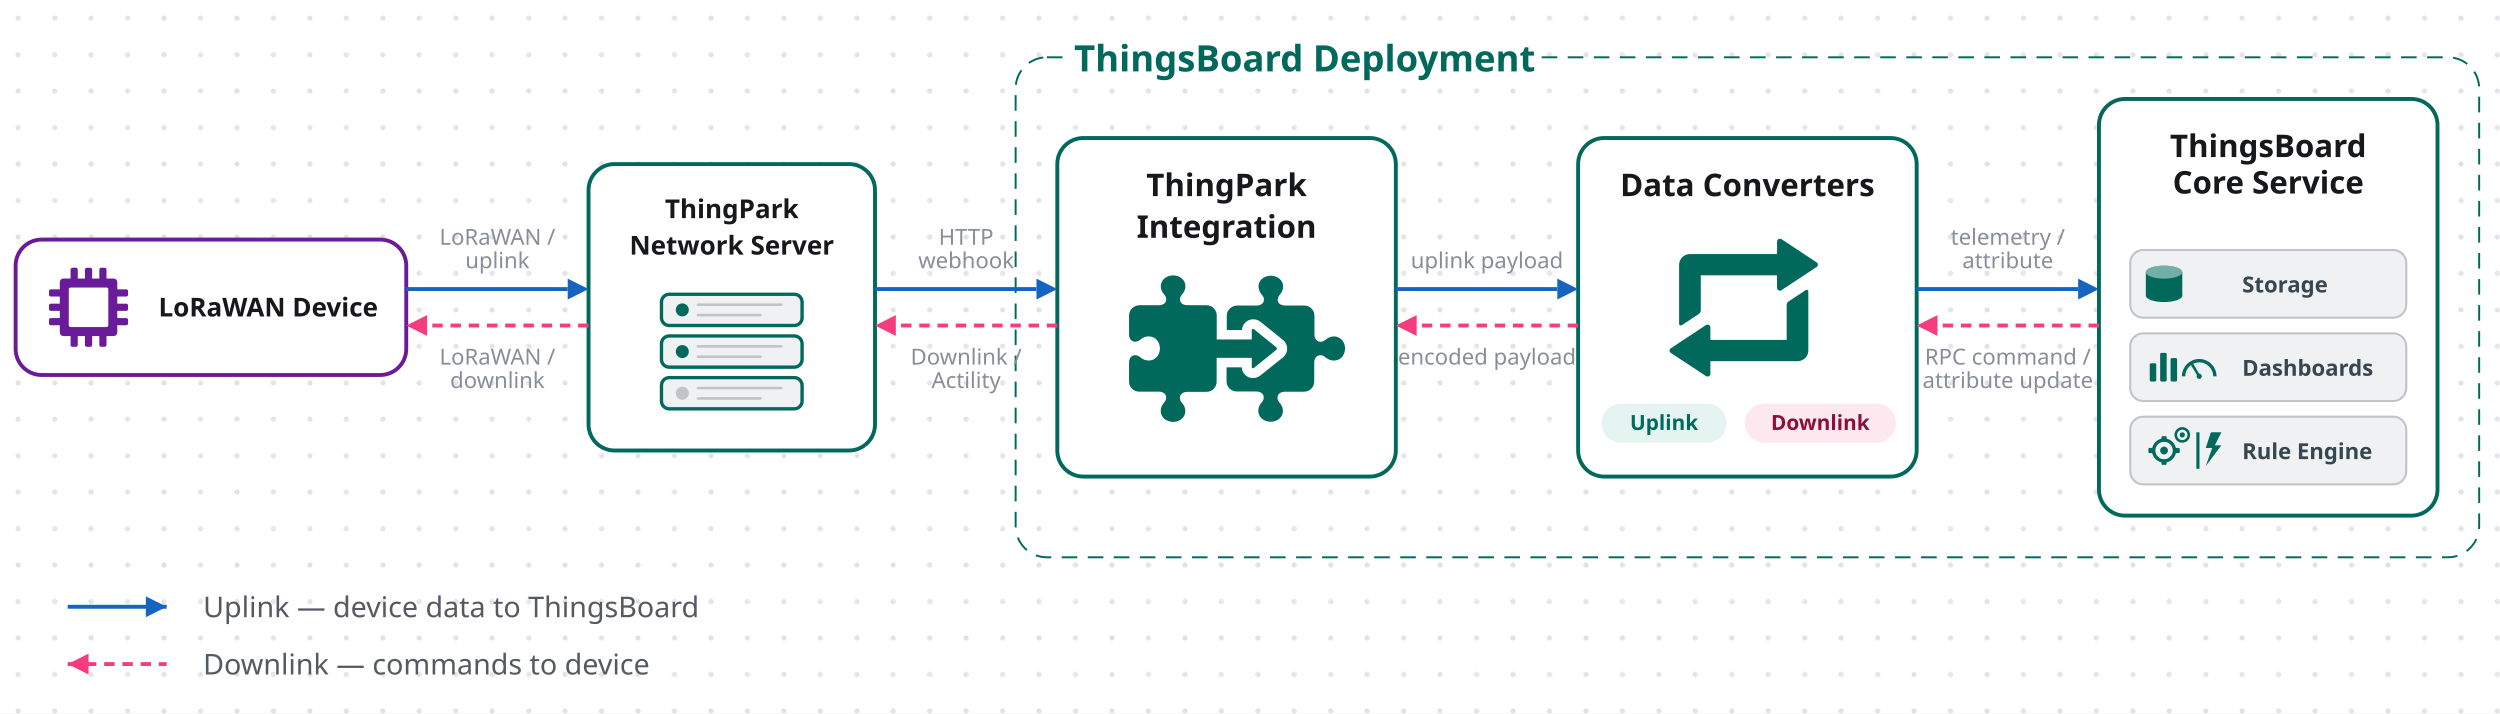
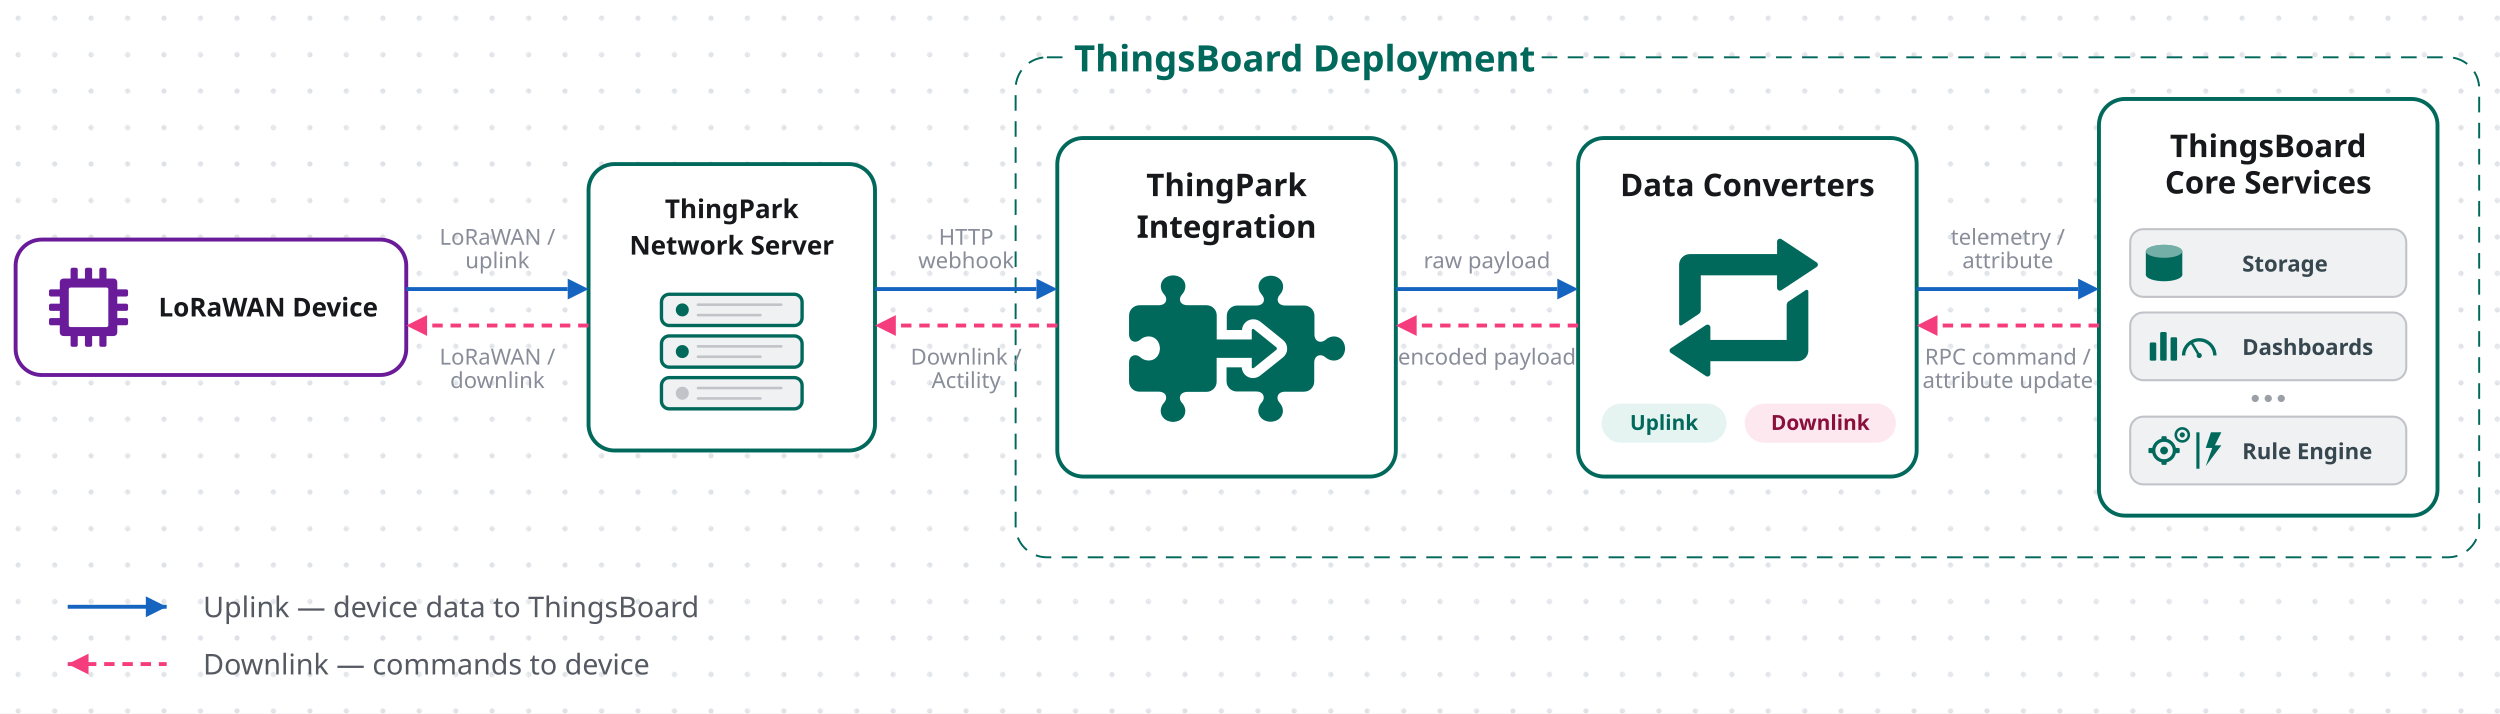
<svg xmlns="http://www.w3.org/2000/svg" viewBox="0 0 1400 399.58" width="1400" height="399.58">
  <defs>
    <pattern id="dots" x="0" y="0" width="14" height="14" patternUnits="userSpaceOnUse">
      <circle cx="7" cy="7" r="1" fill="#dde0e4" />
    </pattern>
    <clipPath id="clip0">
      <path fill="#fff" d="M0 0h1400v399.58H0z" />
    </clipPath>
  </defs>
  <g clip-path="url(#clip0)">
    <g transform="scale(1.458333)">
      <path fill="#fff" d="M0 0h960v274H0z" />
      <rect width="960" height="274" fill="url(#dots)" />
      <g transform="translate(0,33)">
        <rect x="390" y="-11" width="562" height="192" rx="12" fill="none" stroke="#00695c" stroke-width="0.75" stroke-dasharray="6,4" />
        <rect x="410" y="-18" width="178" height="14" fill="#fff" />
        <text x="501" y="-11" text-anchor="middle" font-family="system-ui,sans-serif" font-size="14" fill="#00695c" font-weight="600" dominant-baseline="central" textLength="174" lengthAdjust="spacing">ThingsBoard Deployment</text>
        <rect x="6" y="59" width="150" height="52" rx="10" fill="#fff" stroke="#6a1b9a" stroke-width="1.5" />
        <g transform="translate(13.3,64.3) scale(0.69)" fill="#6a1b9a">
          <rect x="14" y="14" width="32" height="32" rx="2" fill="#6a1b9a" />
          <rect x="19" y="19" width="22" height="22" rx="1" fill="#fff" />
          <rect x="20" y="8" width="4" height="7" rx="1" />
          <rect x="28" y="8" width="4" height="7" rx="1" />
          <rect x="36" y="8" width="4" height="7" rx="1" />
          <rect x="20" y="45" width="4" height="7" rx="1" />
          <rect x="28" y="45" width="4" height="7" rx="1" />
          <rect x="36" y="45" width="4" height="7" rx="1" />
          <rect x="8" y="20" width="7" height="4" rx="1" />
          <rect x="8" y="28" width="7" height="4" rx="1" />
          <rect x="8" y="36" width="7" height="4" rx="1" />
          <rect x="45" y="20" width="7" height="4" rx="1" />
          <rect x="45" y="28" width="7" height="4" rx="1" />
          <rect x="45" y="36" width="7" height="4" rx="1" />
        </g>
        <text x="103" y="85" text-anchor="middle" font-family="system-ui,sans-serif" font-size="10" fill="#17181c" font-weight="600" dominant-baseline="middle">LoRaWAN Device</text>
        <rect x="226" y="30" width="110" height="110" rx="10" fill="#fff" stroke="#00695c" stroke-width="1.5" />
        <text x="281" y="43" text-anchor="middle" font-size="10" font-family="system-ui,sans-serif" fill="#17181c" font-weight="600" dominant-baseline="hanging">ThingPark</text>
        <text x="281" y="57" text-anchor="middle" font-size="10" font-family="system-ui,sans-serif" fill="#17181c" font-weight="600" dominant-baseline="hanging">Network Server</text>
        <g fill="none" stroke="#00695c" stroke-width="1.3" stroke-linecap="round">
          <rect x="254" y="80" width="54" height="12" rx="3" fill="#f0f1f3" stroke="#00695c" />
          <circle cx="262" cy="86" r="2.5" fill="#00695c" stroke="none" />
          <line x1="268" y1="84" x2="300" y2="84" stroke="#c1c3c8" stroke-width="1" />
          <line x1="268" y1="88" x2="292" y2="88" stroke="#c1c3c8" stroke-width="1" />
          <rect x="254" y="96" width="54" height="12" rx="3" fill="#f0f1f3" stroke="#00695c" />
          <circle cx="262" cy="102" r="2.5" fill="#00695c" stroke="none" />
          <line x1="268" y1="100" x2="300" y2="100" stroke="#c1c3c8" stroke-width="1" />
          <line x1="268" y1="104" x2="292" y2="104" stroke="#c1c3c8" stroke-width="1" />
          <rect x="254" y="112" width="54" height="12" rx="3" fill="#f0f1f3" stroke="#00695c" />
          <circle cx="262" cy="118" r="2.5" fill="#c1c3c8" stroke="none" />
          <line x1="268" y1="116" x2="300" y2="116" stroke="#c1c3c8" stroke-width="1" />
          <line x1="268" y1="120" x2="292" y2="120" stroke="#c1c3c8" stroke-width="1" />
        </g>
        <rect x="406" y="20" width="130" height="130" rx="10" fill="#fff" stroke="#00695c" stroke-width="1.5" />
        <text x="471" y="33" text-anchor="middle" font-size="12" font-family="system-ui,sans-serif" fill="#17181c" font-weight="600" dominant-baseline="hanging">ThingPark</text>
        <text x="471" y="49" text-anchor="middle" font-size="12" font-family="system-ui,sans-serif" fill="#17181c" font-weight="600" dominant-baseline="hanging">Integration</text>
        <g transform="matrix(-0.16987,0,0,-0.166552,516.5201,141.5578)" fill="#00695c">
          <path d="m 465.3,145.05 h -43.5 c -17.7,0 -21.8,-14.7 -12.6,-25.3 15.2,-17.2 7.1,-43 -20.2,-44.5 -27.3,1 -35.4,27.3 -20.2,44 9.1,10.1 5.1,25.3 -12.6,25.3 h -42.5 c -12.6,0 -23.3,10.1 -23.3,23.3 v 55.1 h -1 -78.4 v -21.8 c 0,-2 -2.5,-3 -4.6,-1.5 l -51.1,42 c -1.5,1.5 -1.5,4 0,5.6 l 51.1,42 c 2,1.5 4.6,0 4.6,-2 v -21.8 h 78.2 1 v 55.6 c 0,12.6 10.1,23.3 23.3,23.3 H 356 c 17.7,0 21.8,14.7 12.6,24.8 -15.2,17.2 -7.1,43 20.2,44 27.3,-1 35.4,-27.3 20.2,-44 -9.1,-10.1 -5.1,-24.8 12.6,-24.8 h 43 c 13.2,0 23.8,-10.6 23.8,-23.8 v -43.6 c -0.5,-17.2 -15.2,-21.2 -25.3,-12.1 -17.2,15.2 -43.5,7.1 -44.5,-20.2 1,-27.3 27.3,-35.4 44.5,-20.2 10.1,9.1 24.8,5.1 25.3,-12.1 v -44 c 0.1,-12.7 -10,-23.3 -23.1,-23.3 z" />
          <path d="m 244.7,145.45 h -43.5 c -17.7,0 -21.8,-15.2 -12.6,-25.3 15.2,-17.2 7.1,-43.5 -20.2,-44.5 -27.3,1 -35.4,26.8 -20.2,44 9.1,10.1 5.1,25.3 -12.6,25.3 H 93.1 c -13.2,0 -23.3,10.6 -23.3,23.3 v 43.5 c 0,17.7 -15.2,21.8 -25.3,12.6 -17.2,-15.2 -43.5,-7.1 -44.5,20.2 1,27.3 27.3,35.4 44,20.2 10.1,-9.1 25.3,-5.1 25.3,12.6 v 43 c 0,13.2 10.6,23.3 23.3,23.3 h 42.5 c 17.7,0 21.8,14.7 12.6,24.8 -15.2,16.7 -7.1,43 20.2,44 27.3,-1 35.4,-26.8 20.2,-44 -9.1,-10.1 -5.1,-24.8 12.6,-24.8 h 43 c 13.2,0 23.8,-10.6 23.8,-23.8 v -32.7 h -34.4 c -0.5,13.7 -11.7,24.8 -25.3,24.8 -6.1,0 -11.6,-2 -16.2,-5.6 l -51.1,-42 c -6.1,-5.1 -9.6,-12.1 -9.6,-20.2 0,-8.1 3.5,-15.2 9.6,-20.2 l 51.6,-42 c 4.6,-3.5 10.1,-5.6 16.2,-5.6 13.7,0 24.8,11.1 25.3,24.8 H 268 v -32.4 c 0,-13.2 -10.6,-23.3 -23.3,-23.3 z" />
        </g>
        <rect x="606" y="20" width="130" height="130" rx="10" fill="#fff" stroke="#00695c" stroke-width="1.5" />
        <text x="671" y="33" text-anchor="middle" font-size="12" font-family="system-ui,sans-serif" fill="#17181c" font-weight="600" dominant-baseline="hanging">Data Converters</text>
        <g transform="matrix(0.217828,0,0,0.213574,616.2844,53.1842)" fill="#00695c">
          <path d="m 373.23,68.177 -61.8,-41.6 c -3.4,-2.3 -7.9,0.1 -7.9,4.2 v 22.5 h -153.6 c -10.6,0 -19.1,8.6 -19.1,19.1 v 106.5 c 0,2.3 2.6,3.7 4.5,2.4 l 30,-20.2 c 2.3,-1.5 3.7,-4.1 3.7,-6.9 v -62.7 h 134.4 v 22.5 c 0,4.1 4.5,6.5 7.9,4.2 l 61.8,-41.6 c 3.1,-2 3.1,-6.4 0.1,-8.4 z" />
          <path d="m 354.13,117.98 -30,20.2 c -2.3,1.5 -3.7,4.1 -3.7,6.9 v 62.6 h -134.5 v -22.5 c 0,-4.1 -4.5,-6.5 -7.9,-4.2 l -61.8,41.6 c -3,2 -3,6.4 0,8.4 l 61.8,41.6 c 3.4,2.3 7.9,-0.1 7.9,-4.2 v -22.5 h 153.5 c 10.6,0.1 19.2,-8.5 19.2,-19.1 v -106.4 c 0,-2.3 -2.6,-3.7 -4.5,-2.4 z" />
        </g>
        <rect x="615" y="122" width="48" height="15" rx="7.5" fill="#e6f4f1" />
        <text x="639" y="129" text-anchor="middle" font-size="8" font-family="system-ui,sans-serif" fill="#00695c" font-weight="700" dominant-baseline="central">Uplink</text>
        <rect x="670" y="122" width="58" height="15" rx="7.5" fill="#fde8ef" />
        <text x="699" y="129" text-anchor="middle" font-size="8" font-family="system-ui,sans-serif" fill="#8a0f3a" font-weight="700" dominant-baseline="central">Downlink</text>
        <rect x="806" y="5" width="130" height="160" rx="10" fill="#fff" stroke="#00695c" stroke-width="1.5" />
        <text x="871" y="18" text-anchor="middle" font-size="12" font-family="system-ui,sans-serif" fill="#17181c" font-weight="600" dominant-baseline="hanging">ThingsBoard</text>
-         <text x="871" y="32" text-anchor="middle" font-size="12" font-family="system-ui,sans-serif" fill="#17181c" font-weight="600" dominant-baseline="hanging">Core Service</text>
+         <text x="871" y="32" text-anchor="middle" font-size="12" font-family="system-ui,sans-serif" fill="#17181c" font-weight="600" dominant-baseline="hanging">Core Services</text>
        <g transform="translate(117,5)">
-           <rect x="701" y="58" width="106" height="26" rx="5" fill="#f0f1f3" stroke="#c1c3c8" stroke-width=".8" />
-           <g fill="#00695c" transform="translate(45,1.5)">
+           <rect x="701" y="50" width="106" height="26" rx="5" fill="#f0f1f3" stroke="#c1c3c8" stroke-width=".8" />
+           <g fill="#00695c" transform="translate(45,-6.5)">
            <ellipse cx="669" cy="65" rx="7" ry="2.5" fill="#00695c" />
            <rect x="662" y="65" width="14" height="9" fill="#00695c" />
            <ellipse cx="669" cy="74" rx="7" ry="2.5" fill="#00695c" />
            <ellipse cx="669" cy="65" rx="7" ry="2.5" fill="#e6f4f1" opacity=".5" />
          </g>
-           <text x="744" y="71" text-anchor="start" font-family="system-ui,sans-serif" font-size="8.5" fill="#37474f" font-weight="600" dominant-baseline="central">Storage</text>
-           <rect x="701" y="90" width="106" height="26" rx="5" fill="#f0f1f3" stroke="#c1c3c8" stroke-width=".8" />
-           <g fill="#00695c" transform="translate(47.5,2.5)">
+           <text x="744" y="63" text-anchor="start" font-family="system-ui,sans-serif" font-size="8.5" fill="#37474f" font-weight="600" dominant-baseline="central">Storage</text>
+           <rect x="701" y="82" width="106" height="26" rx="5" fill="#f0f1f3" stroke="#c1c3c8" stroke-width=".8" />
+           <g fill="#00695c" transform="translate(47.5,-5.5)">
            <rect x="661" y="99" width="2.5" height="7" rx=".5" />
            <rect x="665" y="95" width="2.5" height="11" rx=".5" />
            <rect x="669" y="97" width="2.5" height="9" rx=".5" />
            <path d="M674,104 a6,6 0 0,1 12,0" fill="none" stroke="#00695c" stroke-width="1.3" />
            <line x1="680" y1="104" x2="677" y2="99" stroke="#00695c" stroke-width="1" stroke-linecap="round" />
            <circle cx="680" cy="104" r="1" fill="#00695c" />
          </g>
-           <text x="744" y="103" text-anchor="start" font-family="system-ui,sans-serif" font-size="8.5" fill="#37474f" font-weight="600" dominant-baseline="central">Dashboards</text>
+           <text x="744" y="95" text-anchor="start" font-family="system-ui,sans-serif" font-size="8.5" fill="#37474f" font-weight="600" dominant-baseline="central">Dashboards</text>
+           <circle cx="749" cy="115" r="1.4" fill="#9aa0a6" />
+           <circle cx="754" cy="115" r="1.4" fill="#9aa0a6" />
+           <circle cx="759" cy="115" r="1.4" fill="#9aa0a6" />
          <rect x="701" y="122" width="106" height="26" rx="5" fill="#f0f1f3" stroke="#c1c3c8" stroke-width=".8" />
          <g fill="#00695c" transform="translate(49,0)">
            <circle cx="665" cy="135" r="4" fill="none" stroke="#00695c" stroke-width="1.3" />
            <circle cx="665" cy="135" r="1.5" fill="#00695c" />
            <rect x="664" y="129.5" width="2" height="2" rx=".4" />
            <rect x="664" y="138.5" width="2" height="2" rx=".4" />
            <rect x="659" y="134" width="2" height="2" rx=".4" />
            <rect x="669" y="134" width="2" height="2" rx=".4" />
            <circle cx="672" cy="129" r="2.5" fill="none" stroke="#00695c" stroke-width="1" />
            <circle cx="672" cy="129" r="1" fill="#00695c" />
            <line x1="678" y1="128" x2="678" y2="142" stroke="#00695c" stroke-width="1.2" />
            <polygon points="683,128 681,134 683.5,134 681,141 687,133 684.5,133 687,128" fill="#00695c" />
          </g>
          <text x="744" y="135" text-anchor="start" font-family="system-ui,sans-serif" font-size="8.5" fill="#37474f" font-weight="600" dominant-baseline="central">Rule Engine</text>
        </g>
        <line x1="156" y1="78" x2="218" y2="78" stroke="#1565c0" stroke-width="1.5" />
        <polygon points="218,74 226,78 218,82" fill="#1565c0" />
        <line x1="226" y1="92" x2="164" y2="92" stroke="#f53d7d" stroke-width="1.5" stroke-dasharray="4,3" />
        <polygon points="164,88 156,92 164,96" fill="#f53d7d" />
        <text x="191" y="61" text-anchor="middle" font-family="system-ui,sans-serif" font-size="8.5" fill="#888d99">LoRaWAN /</text>
        <text x="191" y="70" text-anchor="middle" font-family="system-ui,sans-serif" font-size="8.5" fill="#888d99">uplink</text>
        <text x="191" y="107" text-anchor="middle" font-family="system-ui,sans-serif" font-size="8.5" fill="#888d99">LoRaWAN /</text>
        <text x="191" y="116" text-anchor="middle" font-family="system-ui,sans-serif" font-size="8.5" fill="#888d99">downlink</text>
        <line x1="336" y1="78" x2="398" y2="78" stroke="#1565c0" stroke-width="1.5" />
        <polygon points="398,74 406,78 398,82" fill="#1565c0" />
        <line x1="406" y1="92" x2="344" y2="92" stroke="#f53d7d" stroke-width="1.5" stroke-dasharray="4,3" />
        <polygon points="344,88 336,92 344,96" fill="#f53d7d" />
        <text x="371" y="61" text-anchor="middle" font-family="system-ui,sans-serif" font-size="8.5" fill="#888d99">HTTP</text>
        <text x="371" y="70" text-anchor="middle" font-family="system-ui,sans-serif" font-size="8.5" fill="#888d99">webhook</text>
        <text x="371" y="107" text-anchor="middle" font-family="system-ui,sans-serif" font-size="8.5" fill="#888d99">Downlink /</text>
        <text x="371" y="116" text-anchor="middle" font-family="system-ui,sans-serif" font-size="8.5" fill="#888d99">Actility</text>
        <line x1="536" y1="78" x2="598" y2="78" stroke="#1565c0" stroke-width="1.5" />
        <polygon points="598,74 606,78 598,82" fill="#1565c0" />
        <line x1="606" y1="92" x2="544" y2="92" stroke="#f53d7d" stroke-width="1.5" stroke-dasharray="4,3" />
        <polygon points="544,88 536,92 544,96" fill="#f53d7d" />
-         <text x="571" y="70" text-anchor="middle" font-family="system-ui,sans-serif" font-size="8.5" fill="#888d99">uplink payload</text>
+         <text x="571" y="70" text-anchor="middle" font-family="system-ui,sans-serif" font-size="8.5" fill="#888d99">raw payload</text>
        <text x="571" y="107" text-anchor="middle" font-family="system-ui,sans-serif" font-size="8.5" fill="#888d99">encoded payload</text>
        <line x1="736" y1="78" x2="798" y2="78" stroke="#1565c0" stroke-width="1.5" />
        <polygon points="798,74 806,78 798,82" fill="#1565c0" />
        <line x1="806" y1="92" x2="744" y2="92" stroke="#f53d7d" stroke-width="1.5" stroke-dasharray="4,3" />
        <polygon points="744,88 736,92 744,96" fill="#f53d7d" />
        <text x="771" y="61" text-anchor="middle" font-family="system-ui,sans-serif" font-size="8.5" fill="#888d99">telemetry /</text>
        <text x="771" y="70" text-anchor="middle" font-family="system-ui,sans-serif" font-size="8.5" fill="#888d99">attribute</text>
        <text x="771" y="107" text-anchor="middle" font-family="system-ui,sans-serif" font-size="8.5" fill="#888d99">RPC command /</text>
        <text x="771" y="116" text-anchor="middle" font-family="system-ui,sans-serif" font-size="8.5" fill="#888d99">attribute update</text>
        <line x1="26" y1="200" x2="64" y2="200" stroke="#1565c0" stroke-width="1.5" />
        <polygon points="56,196 64,200 56,204" fill="#1565c0" />
        <text x="78" y="204" font-size="11" font-family="system-ui,sans-serif" fill="#555962">Uplink — device data to ThingsBoard</text>
        <line x1="26" y1="222" x2="64" y2="222" stroke="#f53d7d" stroke-width="1.5" stroke-dasharray="4,3" />
        <polygon points="34,218 26,222 34,226" fill="#f53d7d" />
        <text x="78" y="226" font-size="11" font-family="system-ui,sans-serif" fill="#555962">Downlink — commands to device</text>
      </g>
    </g>
  </g>
</svg>
